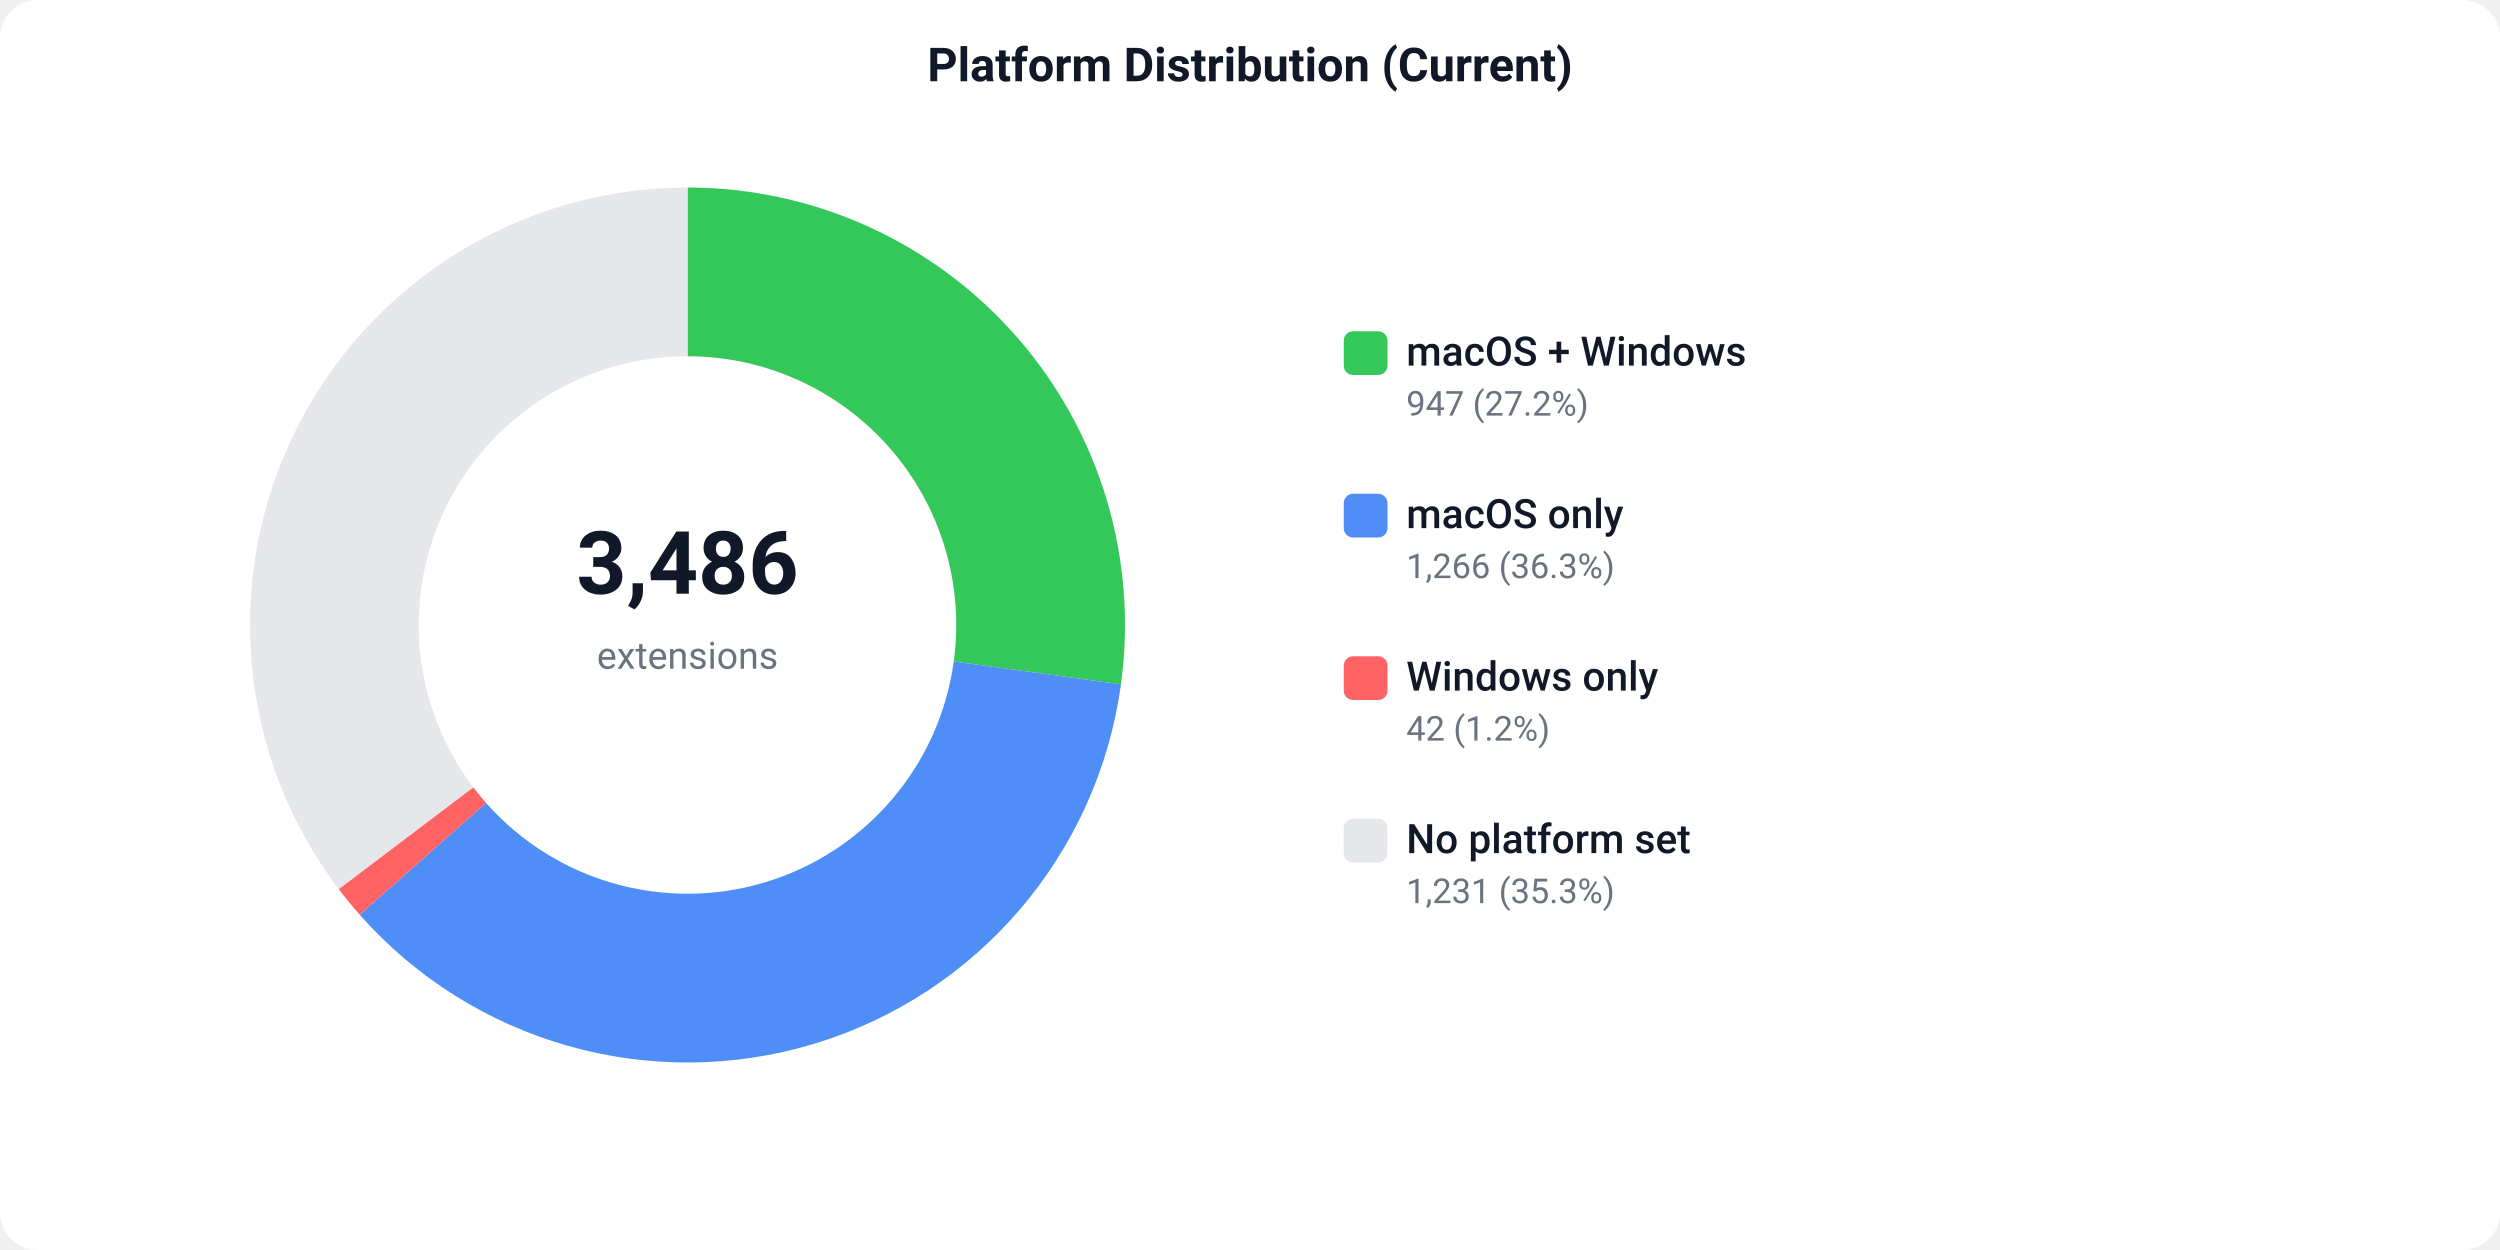
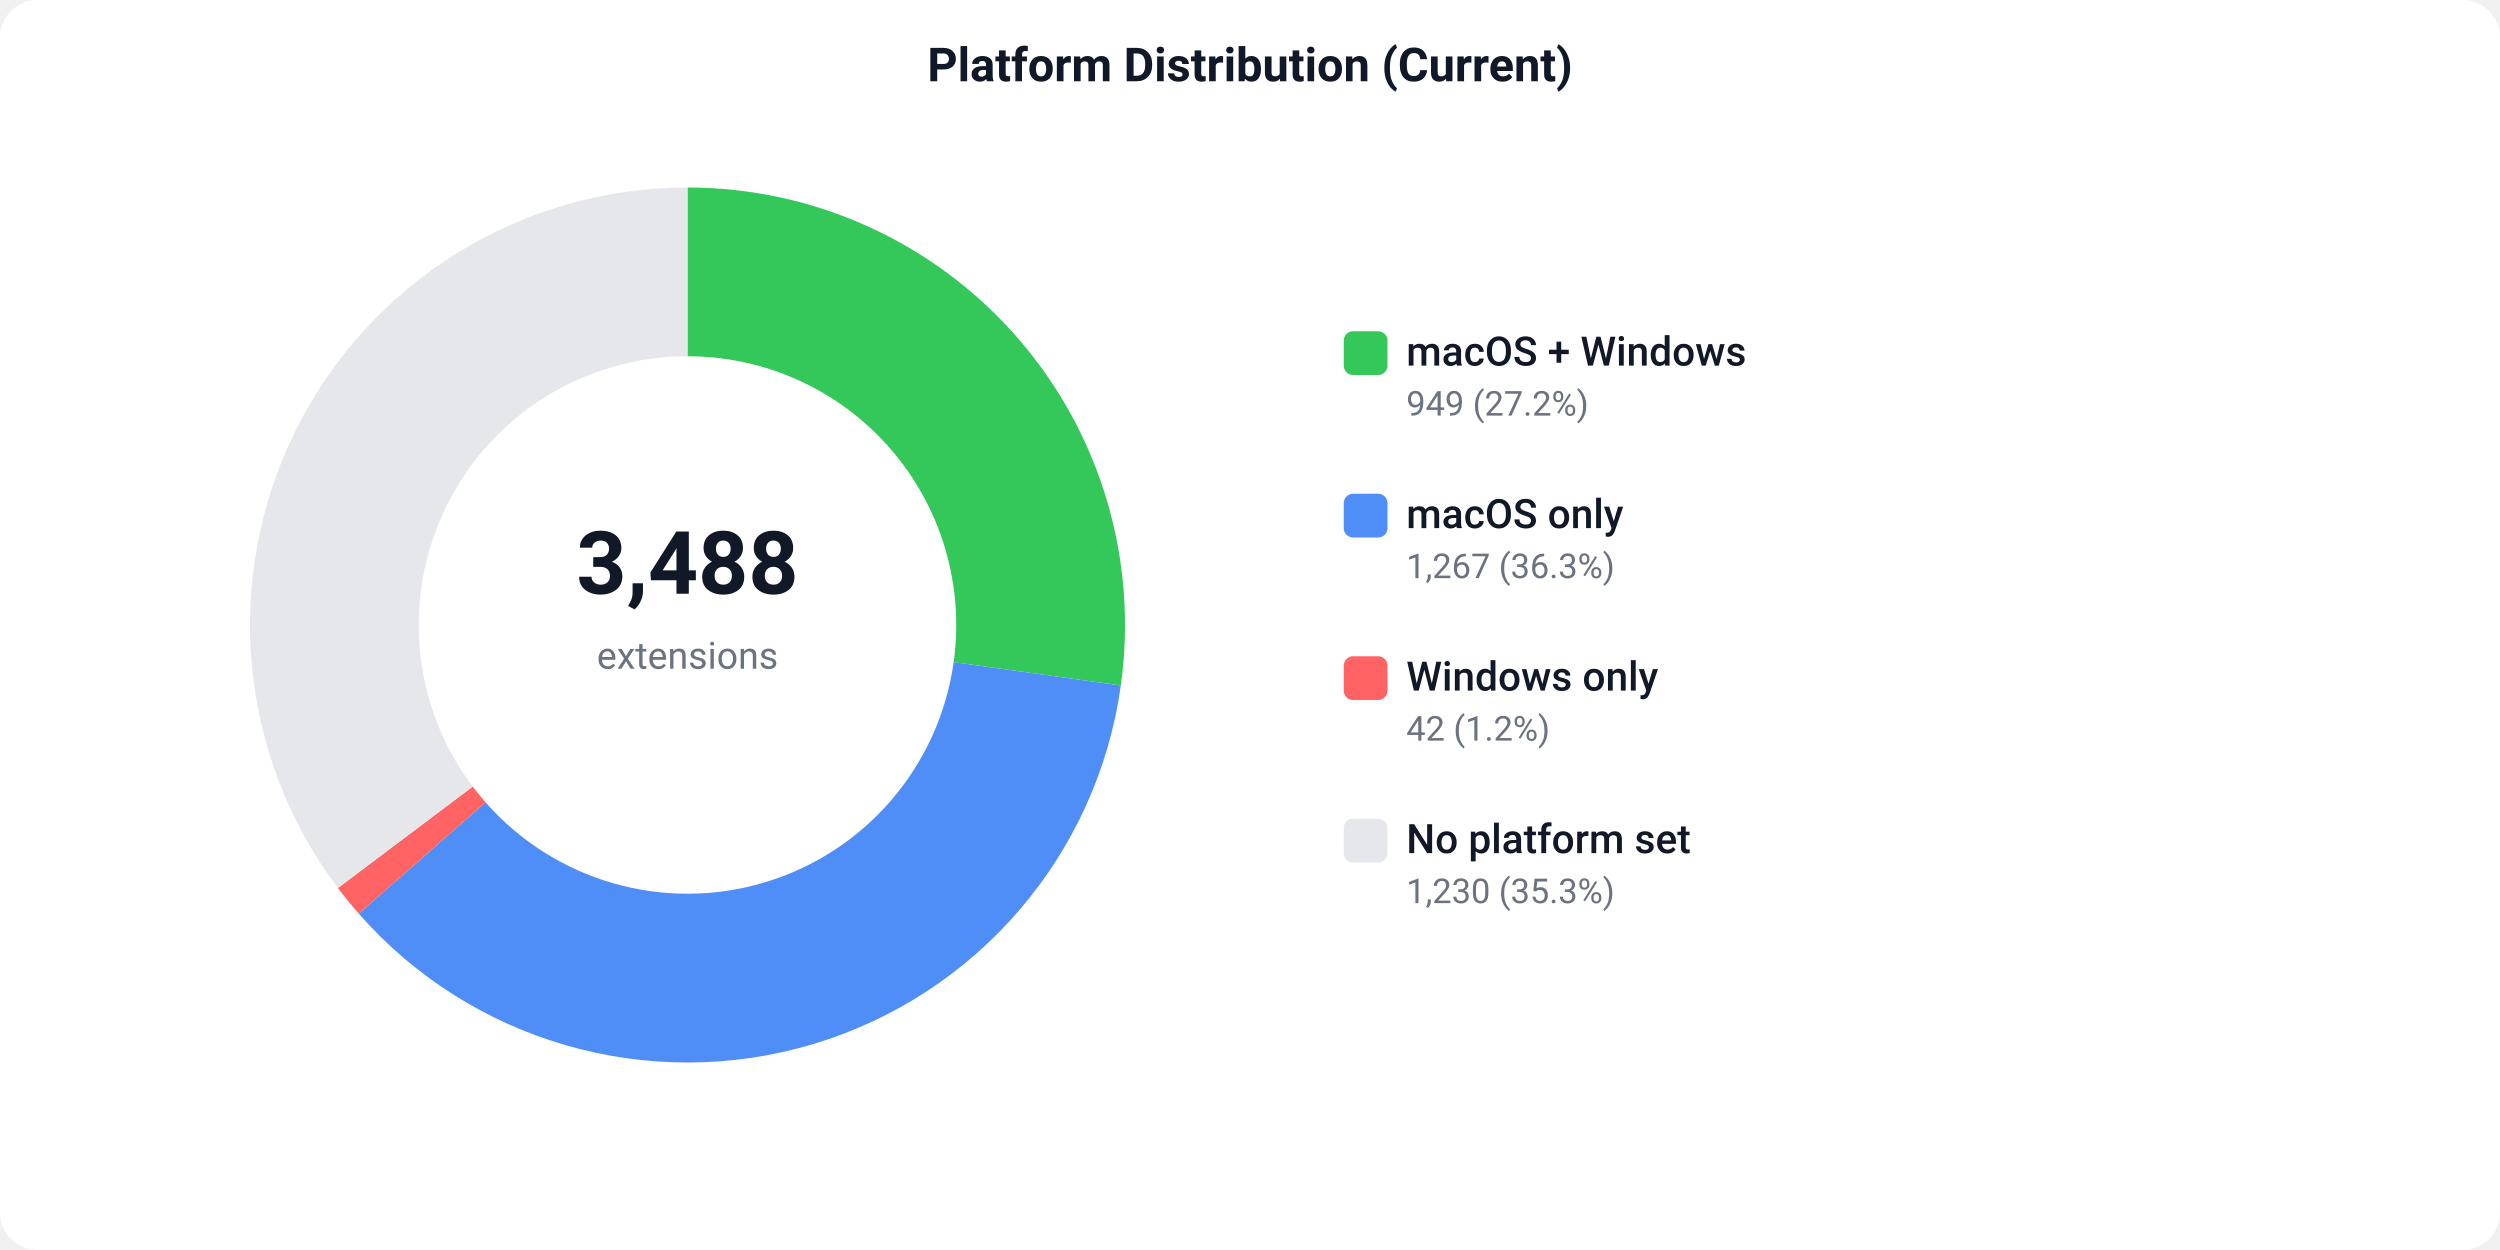
<svg xmlns="http://www.w3.org/2000/svg" width="800" height="400" viewBox="0 0 800 400">
  <defs>
    <style>text { font-family: -apple-system, BlinkMacSystemFont, 'Segoe UI', Roboto, sans-serif; }</style>
  </defs>
  <rect width="800" height="400" fill="#ffffff" rx="12" />
  <text x="400" y="26" text-anchor="middle" font-size="15" font-weight="600" fill="#111827">Platform Distribution (Current)</text>
-   <path d="M 220.00 60.00 A 140 140 0 0 1 358.71 218.99 L 305.20 211.67 A 86 86 0 0 0 220.00 114.00 Z" fill="#34C759" />
-   <path d="M 358.71 218.99 A 140 140 0 0 1 115.09 292.70 L 155.55 256.94 A 86 86 0 0 0 305.20 211.67 Z" fill="#4F8EF7" />
-   <path d="M 115.09 292.70 A 140 140 0 0 1 108.38 284.50 L 151.43 251.91 A 86 86 0 0 0 155.55 256.94 Z" fill="#FF6363" />
-   <path d="M 108.38 284.50 A 140 140 0 0 1 220.00 60.00 L 220.00 114.00 A 86 86 0 0 0 151.43 251.91 Z" fill="#e5e7eb" />
-   <text x="220" y="190" text-anchor="middle" font-size="28" font-weight="700" fill="#111827">3,486</text>
+   <path d="M 220.00 60.00 A 140 140 0 0 1 358.66 219.36 L 305.17 211.89 A 86 86 0 0 0 220.00 114.00 Z" fill="#34C759" />
+   <path d="M 358.66 219.36 A 140 140 0 0 1 114.80 292.37 L 155.38 256.74 A 86 86 0 0 0 305.17 211.89 Z" fill="#4F8EF7" />
+   <path d="M 114.80 292.37 A 140 140 0 0 1 108.12 284.16 L 151.27 251.70 A 86 86 0 0 0 155.38 256.74 Z" fill="#FF6363" />
+   <path d="M 108.12 284.16 A 140 140 0 0 1 220.00 60.00 L 220.00 114.00 A 86 86 0 0 0 151.27 251.70 Z" fill="#e5e7eb" />
+   <text x="220" y="190" text-anchor="middle" font-size="28" font-weight="700" fill="#111827">3,488</text>
  <text x="220" y="214" text-anchor="middle" font-size="12" fill="#6b7280">extensions</text>
  <rect x="430" y="106" width="14" height="14" fill="#34C759" rx="3" />
  <text x="450" y="117" font-size="13" font-weight="500" fill="#111827">macOS + Windows</text>
-   <text x="450" y="133" font-size="11" fill="#6b7280">947 (27.2%)</text>
+   <text x="450" y="133" font-size="11" fill="#6b7280">949 (27.2%)</text>
  <rect x="430" y="158" width="14" height="14" fill="#4F8EF7" rx="3" />
  <text x="450" y="169" font-size="13" font-weight="500" fill="#111827">macOS only</text>
-   <text x="450" y="185" font-size="11" fill="#6b7280">1,266 (36.3%)</text>
+   <text x="450" y="185" font-size="11" fill="#6b7280">1,267 (36.3%)</text>
  <rect x="430" y="210" width="14" height="14" fill="#FF6363" rx="3" />
  <text x="450" y="221" font-size="13" font-weight="500" fill="#111827">Windows only</text>
  <text x="450" y="237" font-size="11" fill="#6b7280">42 (1.2%)</text>
  <rect x="430" y="262" width="14" height="14" fill="#e5e7eb" rx="3" />
  <text x="450" y="273" font-size="13" font-weight="500" fill="#111827">No platform set</text>
-   <text x="450" y="289" font-size="11" fill="#6b7280">1,231 (35.3%)</text>
+   <text x="450" y="289" font-size="11" fill="#6b7280">1,230 (35.3%)</text>
</svg>
